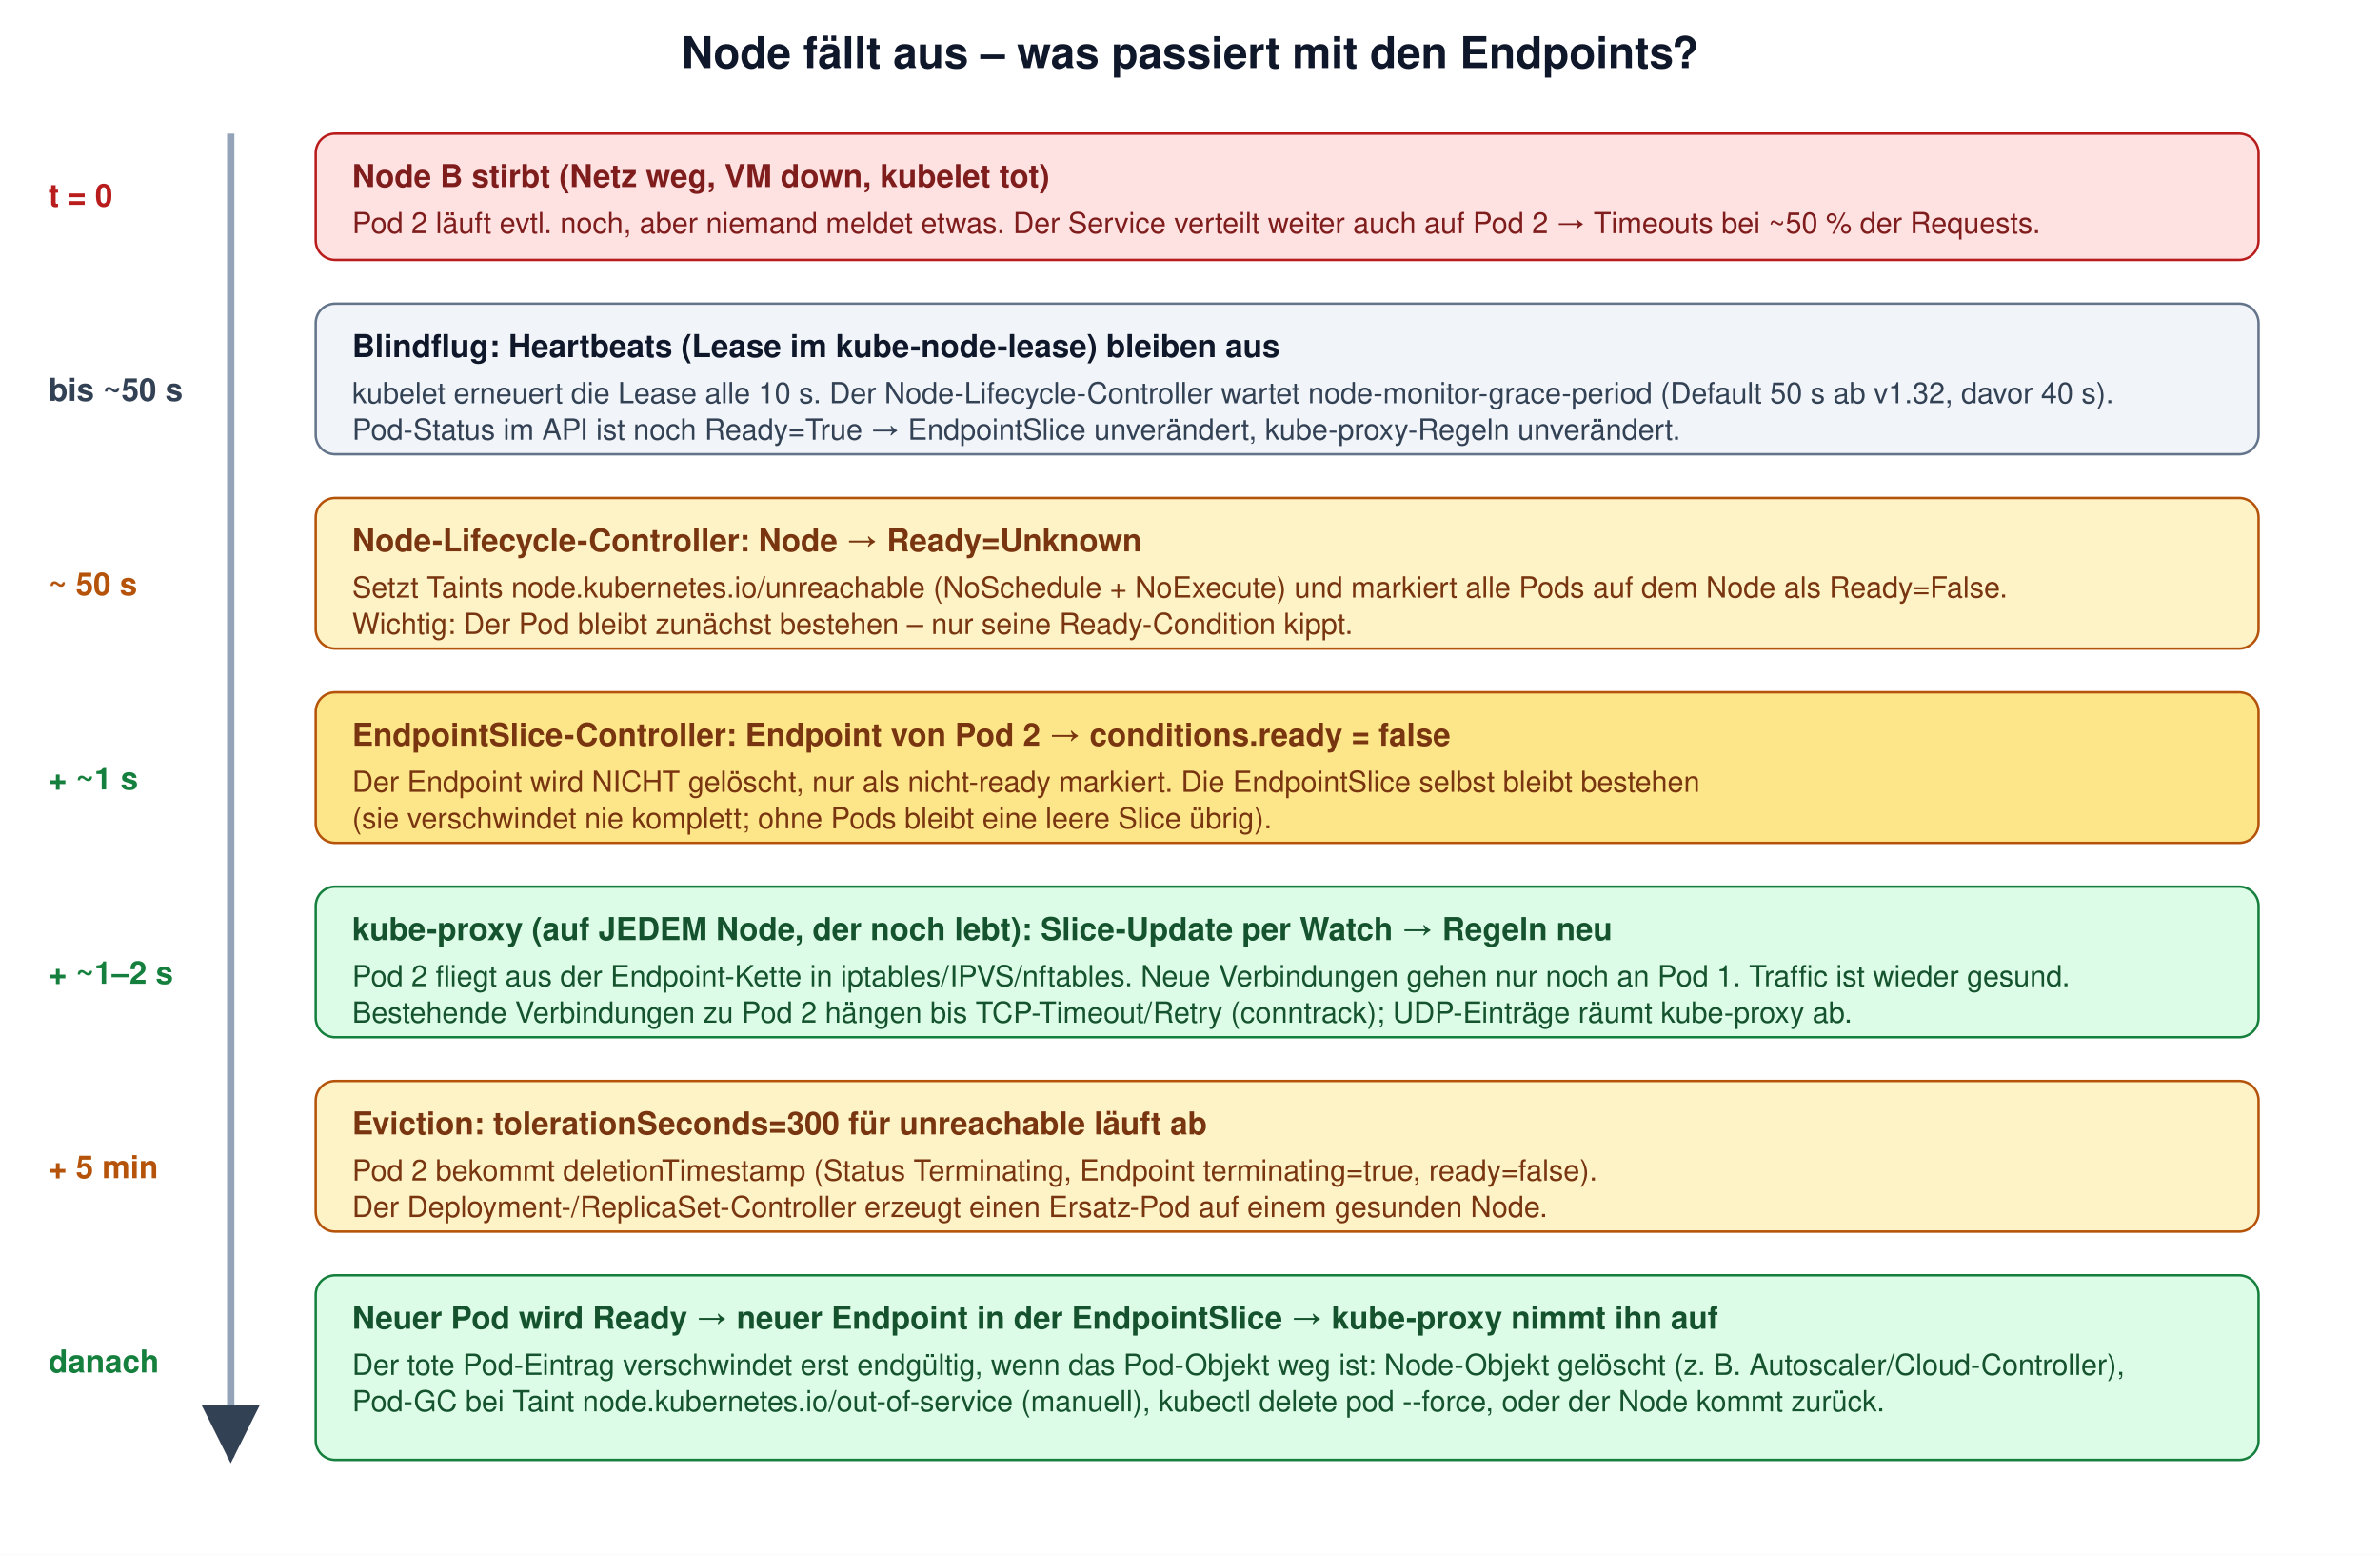
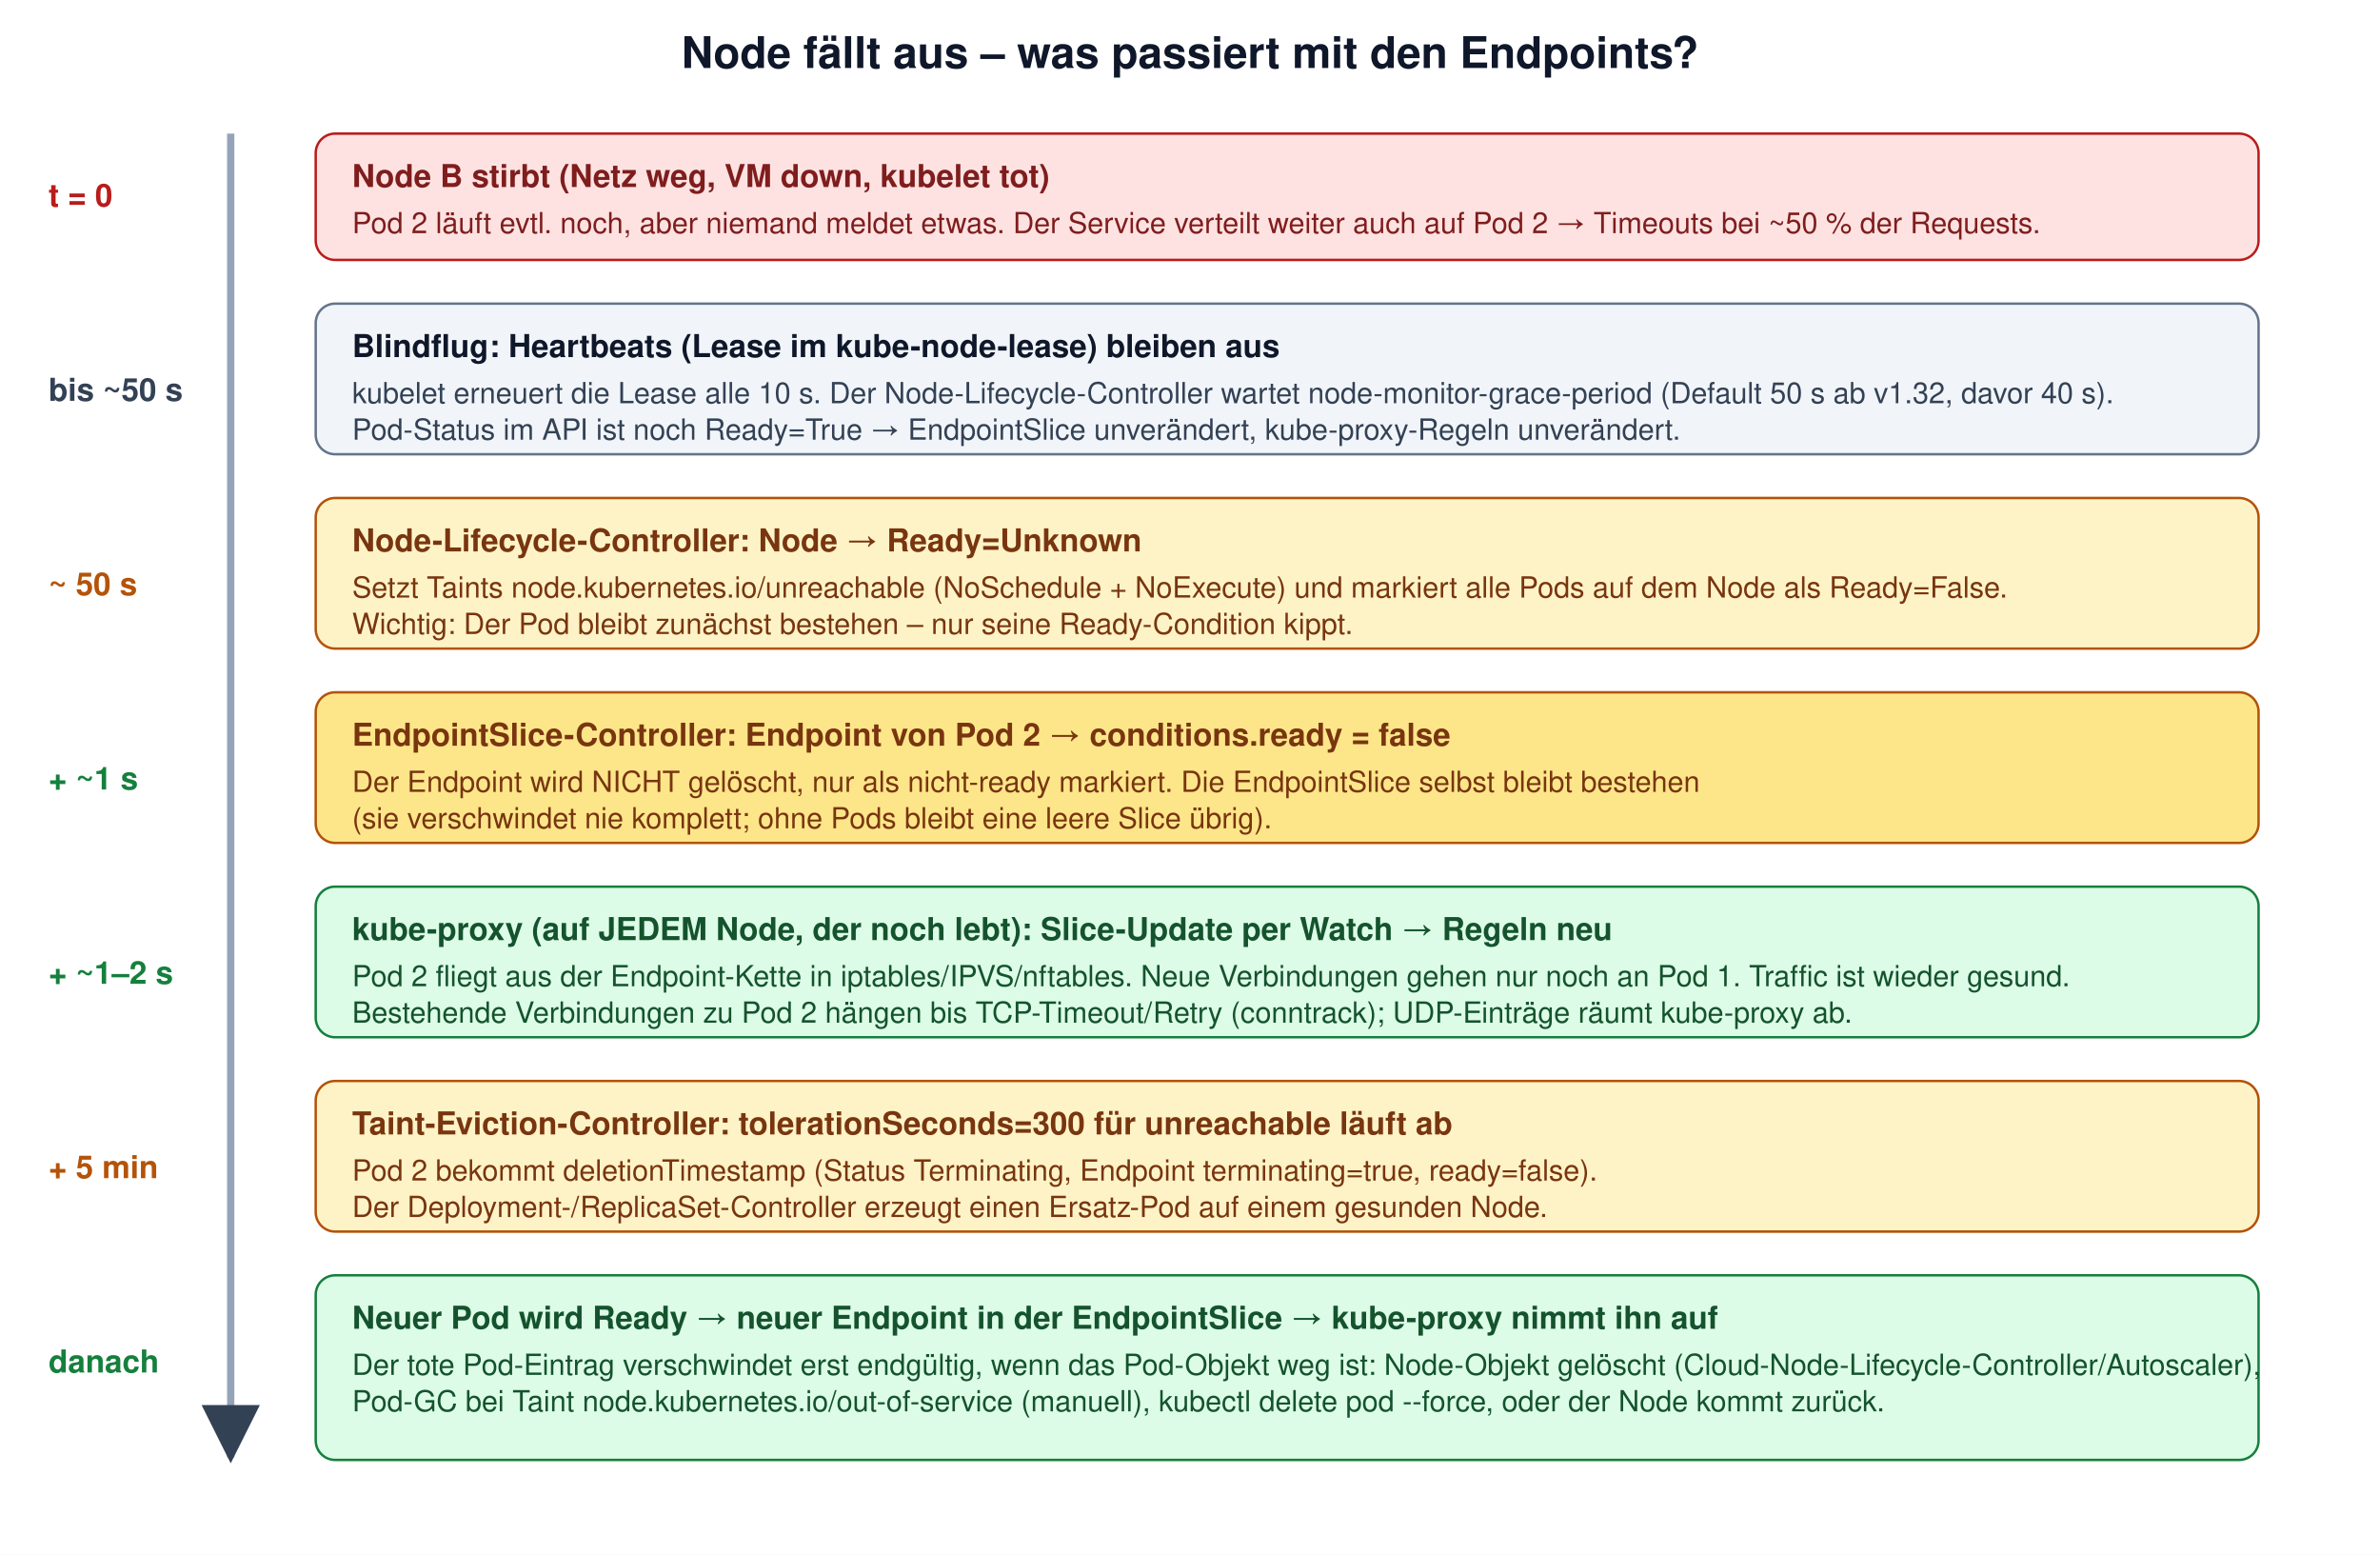
<svg xmlns="http://www.w3.org/2000/svg" viewBox="0 0 980 640" font-family="Helvetica, Arial, sans-serif" font-size="13">
  <defs>
    <marker id="a" viewBox="0 0 10 10" refX="9" refY="5" markerWidth="8" markerHeight="8" orient="auto">
      <path d="M0,0 L10,5 L0,10 z" fill="#334155" />
    </marker>
  </defs>
  <rect width="980" height="640" fill="#ffffff" />
  <text x="490" y="28" text-anchor="middle" font-size="18" font-weight="bold" fill="#0f172a">Node fällt aus – was passiert mit den Endpoints?</text>
  <line x1="95" y1="55" x2="95" y2="600" stroke="#94a3b8" stroke-width="3" marker-end="url(#a)" />
  <text x="20" y="85" fill="#b91c1c" font-weight="bold">t = 0</text>
  <rect x="130" y="55" width="800" height="52" rx="8" fill="#fee2e2" stroke="#b91c1c" />
  <text x="145" y="77" fill="#7f1d1d" font-weight="bold">Node B stirbt (Netz weg, VM down, kubelet tot)</text>
  <text x="145" y="96" fill="#7f1d1d" font-size="12">Pod 2 läuft evtl. noch, aber niemand meldet etwas. Der Service verteilt weiter auch auf Pod 2 → Timeouts bei ~50 % der Requests.</text>
  <text x="20" y="165" fill="#334155" font-weight="bold">bis ~50 s</text>
  <rect x="130" y="125" width="800" height="62" rx="8" fill="#f1f5f9" stroke="#64748b" />
  <text x="145" y="147" fill="#0f172a" font-weight="bold">Blindflug: Heartbeats (Lease im kube-node-lease) bleiben aus</text>
  <text x="145" y="166" fill="#334155" font-size="12">kubelet erneuert die Lease alle 10 s. Der Node-Lifecycle-Controller wartet node-monitor-grace-period (Default 50 s ab v1.32, davor 40 s).</text>
  <text x="145" y="181" fill="#334155" font-size="12">Pod-Status im API ist noch Ready=True → EndpointSlice unverändert, kube-proxy-Regeln unverändert.</text>
  <text x="20" y="245" fill="#b45309" font-weight="bold">~ 50 s</text>
  <rect x="130" y="205" width="800" height="62" rx="8" fill="#fef3c7" stroke="#b45309" />
  <text x="145" y="227" fill="#78350f" font-weight="bold">Node-Lifecycle-Controller: Node → Ready=Unknown</text>
  <text x="145" y="246" fill="#78350f" font-size="12">Setzt Taints node.kubernetes.io/unreachable (NoSchedule + NoExecute) und markiert alle Pods auf dem Node als Ready=False.</text>
  <text x="145" y="261" fill="#78350f" font-size="12">Wichtig: Der Pod bleibt zunächst bestehen – nur seine Ready-Condition kippt.</text>
  <text x="20" y="325" fill="#15803d" font-weight="bold">+ ~1 s</text>
  <rect x="130" y="285" width="800" height="62" rx="8" fill="#fde68a" stroke="#b45309" />
  <text x="145" y="307" fill="#78350f" font-weight="bold">EndpointSlice-Controller: Endpoint von Pod 2 → conditions.ready = false</text>
  <text x="145" y="326" fill="#78350f" font-size="12">Der Endpoint wird NICHT gelöscht, nur als nicht-ready markiert. Die EndpointSlice selbst bleibt bestehen</text>
  <text x="145" y="341" fill="#78350f" font-size="12">(sie verschwindet nie komplett; ohne Pods bleibt eine leere Slice übrig).</text>
  <text x="20" y="405" fill="#15803d" font-weight="bold">+ ~1–2 s</text>
  <rect x="130" y="365" width="800" height="62" rx="8" fill="#dcfce7" stroke="#15803d" />
  <text x="145" y="387" fill="#14532d" font-weight="bold">kube-proxy (auf JEDEM Node, der noch lebt): Slice-Update per Watch → Regeln neu</text>
  <text x="145" y="406" fill="#14532d" font-size="12">Pod 2 fliegt aus der Endpoint-Kette in iptables/IPVS/nftables. Neue Verbindungen gehen nur noch an Pod 1. Traffic ist wieder gesund.</text>
  <text x="145" y="421" fill="#14532d" font-size="12">Bestehende Verbindungen zu Pod 2 hängen bis TCP-Timeout/Retry (conntrack); UDP-Einträge räumt kube-proxy ab.</text>
  <text x="20" y="485" fill="#b45309" font-weight="bold">+ 5 min</text>
  <rect x="130" y="445" width="800" height="62" rx="8" fill="#fef3c7" stroke="#b45309" />
-   <text x="145" y="467" fill="#78350f" font-weight="bold">Eviction: tolerationSeconds=300 für unreachable läuft ab</text>
+   <text x="145" y="467" fill="#78350f" font-weight="bold">Taint-Eviction-Controller: tolerationSeconds=300 für unreachable läuft ab</text>
  <text x="145" y="486" fill="#78350f" font-size="12">Pod 2 bekommt deletionTimestamp (Status Terminating, Endpoint terminating=true, ready=false).</text>
  <text x="145" y="501" fill="#78350f" font-size="12">Der Deployment-/ReplicaSet-Controller erzeugt einen Ersatz-Pod auf einem gesunden Node.</text>
  <text x="20" y="565" fill="#15803d" font-weight="bold">danach</text>
  <rect x="130" y="525" width="800" height="76" rx="8" fill="#dcfce7" stroke="#15803d" />
  <text x="145" y="547" fill="#14532d" font-weight="bold">Neuer Pod wird Ready → neuer Endpoint in der EndpointSlice → kube-proxy nimmt ihn auf</text>
-   <text x="145" y="566" fill="#14532d" font-size="12">Der tote Pod-Eintrag verschwindet erst endgültig, wenn das Pod-Objekt weg ist: Node-Objekt gelöscht (z. B. Autoscaler/Cloud-Controller),</text>
+   <text x="145" y="566" fill="#14532d" font-size="12">Der tote Pod-Eintrag verschwindet erst endgültig, wenn das Pod-Objekt weg ist: Node-Objekt gelöscht (Cloud-Node-Lifecycle-Controller/Autoscaler),</text>
  <text x="145" y="581" fill="#14532d" font-size="12">Pod-GC bei Taint node.kubernetes.io/out-of-service (manuell), kubectl delete pod --force, oder der Node kommt zurück.</text>
</svg>
